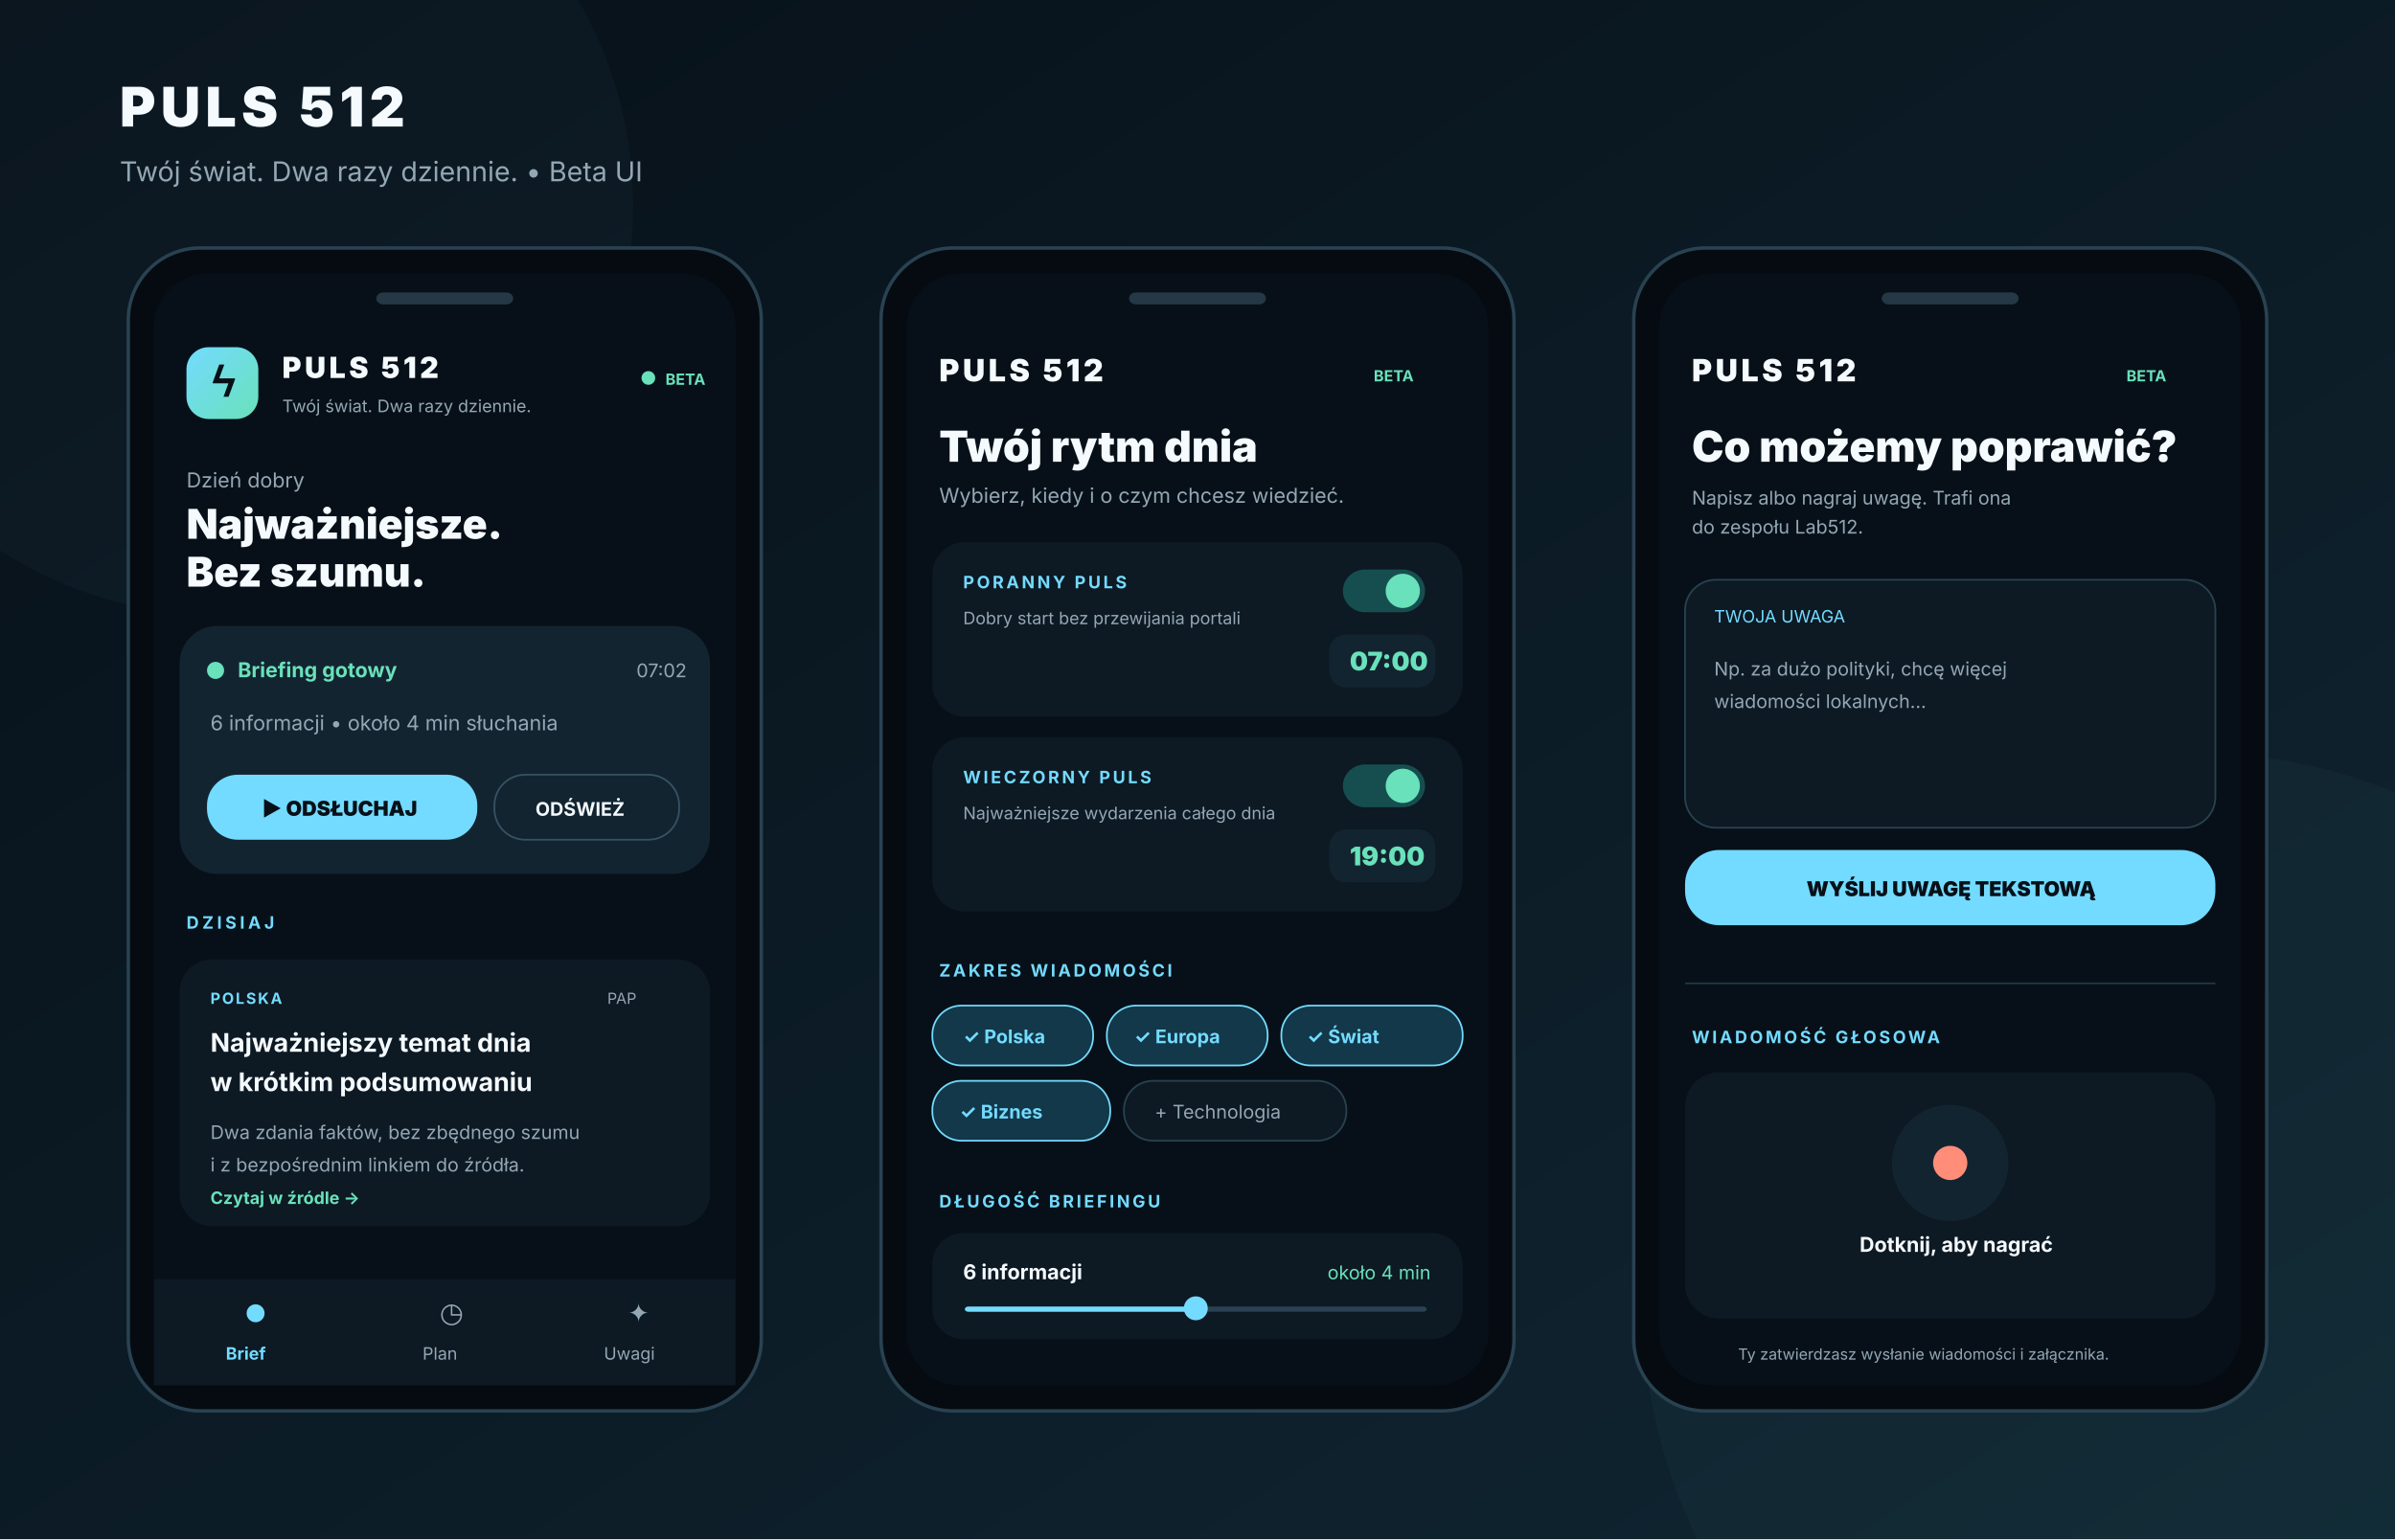
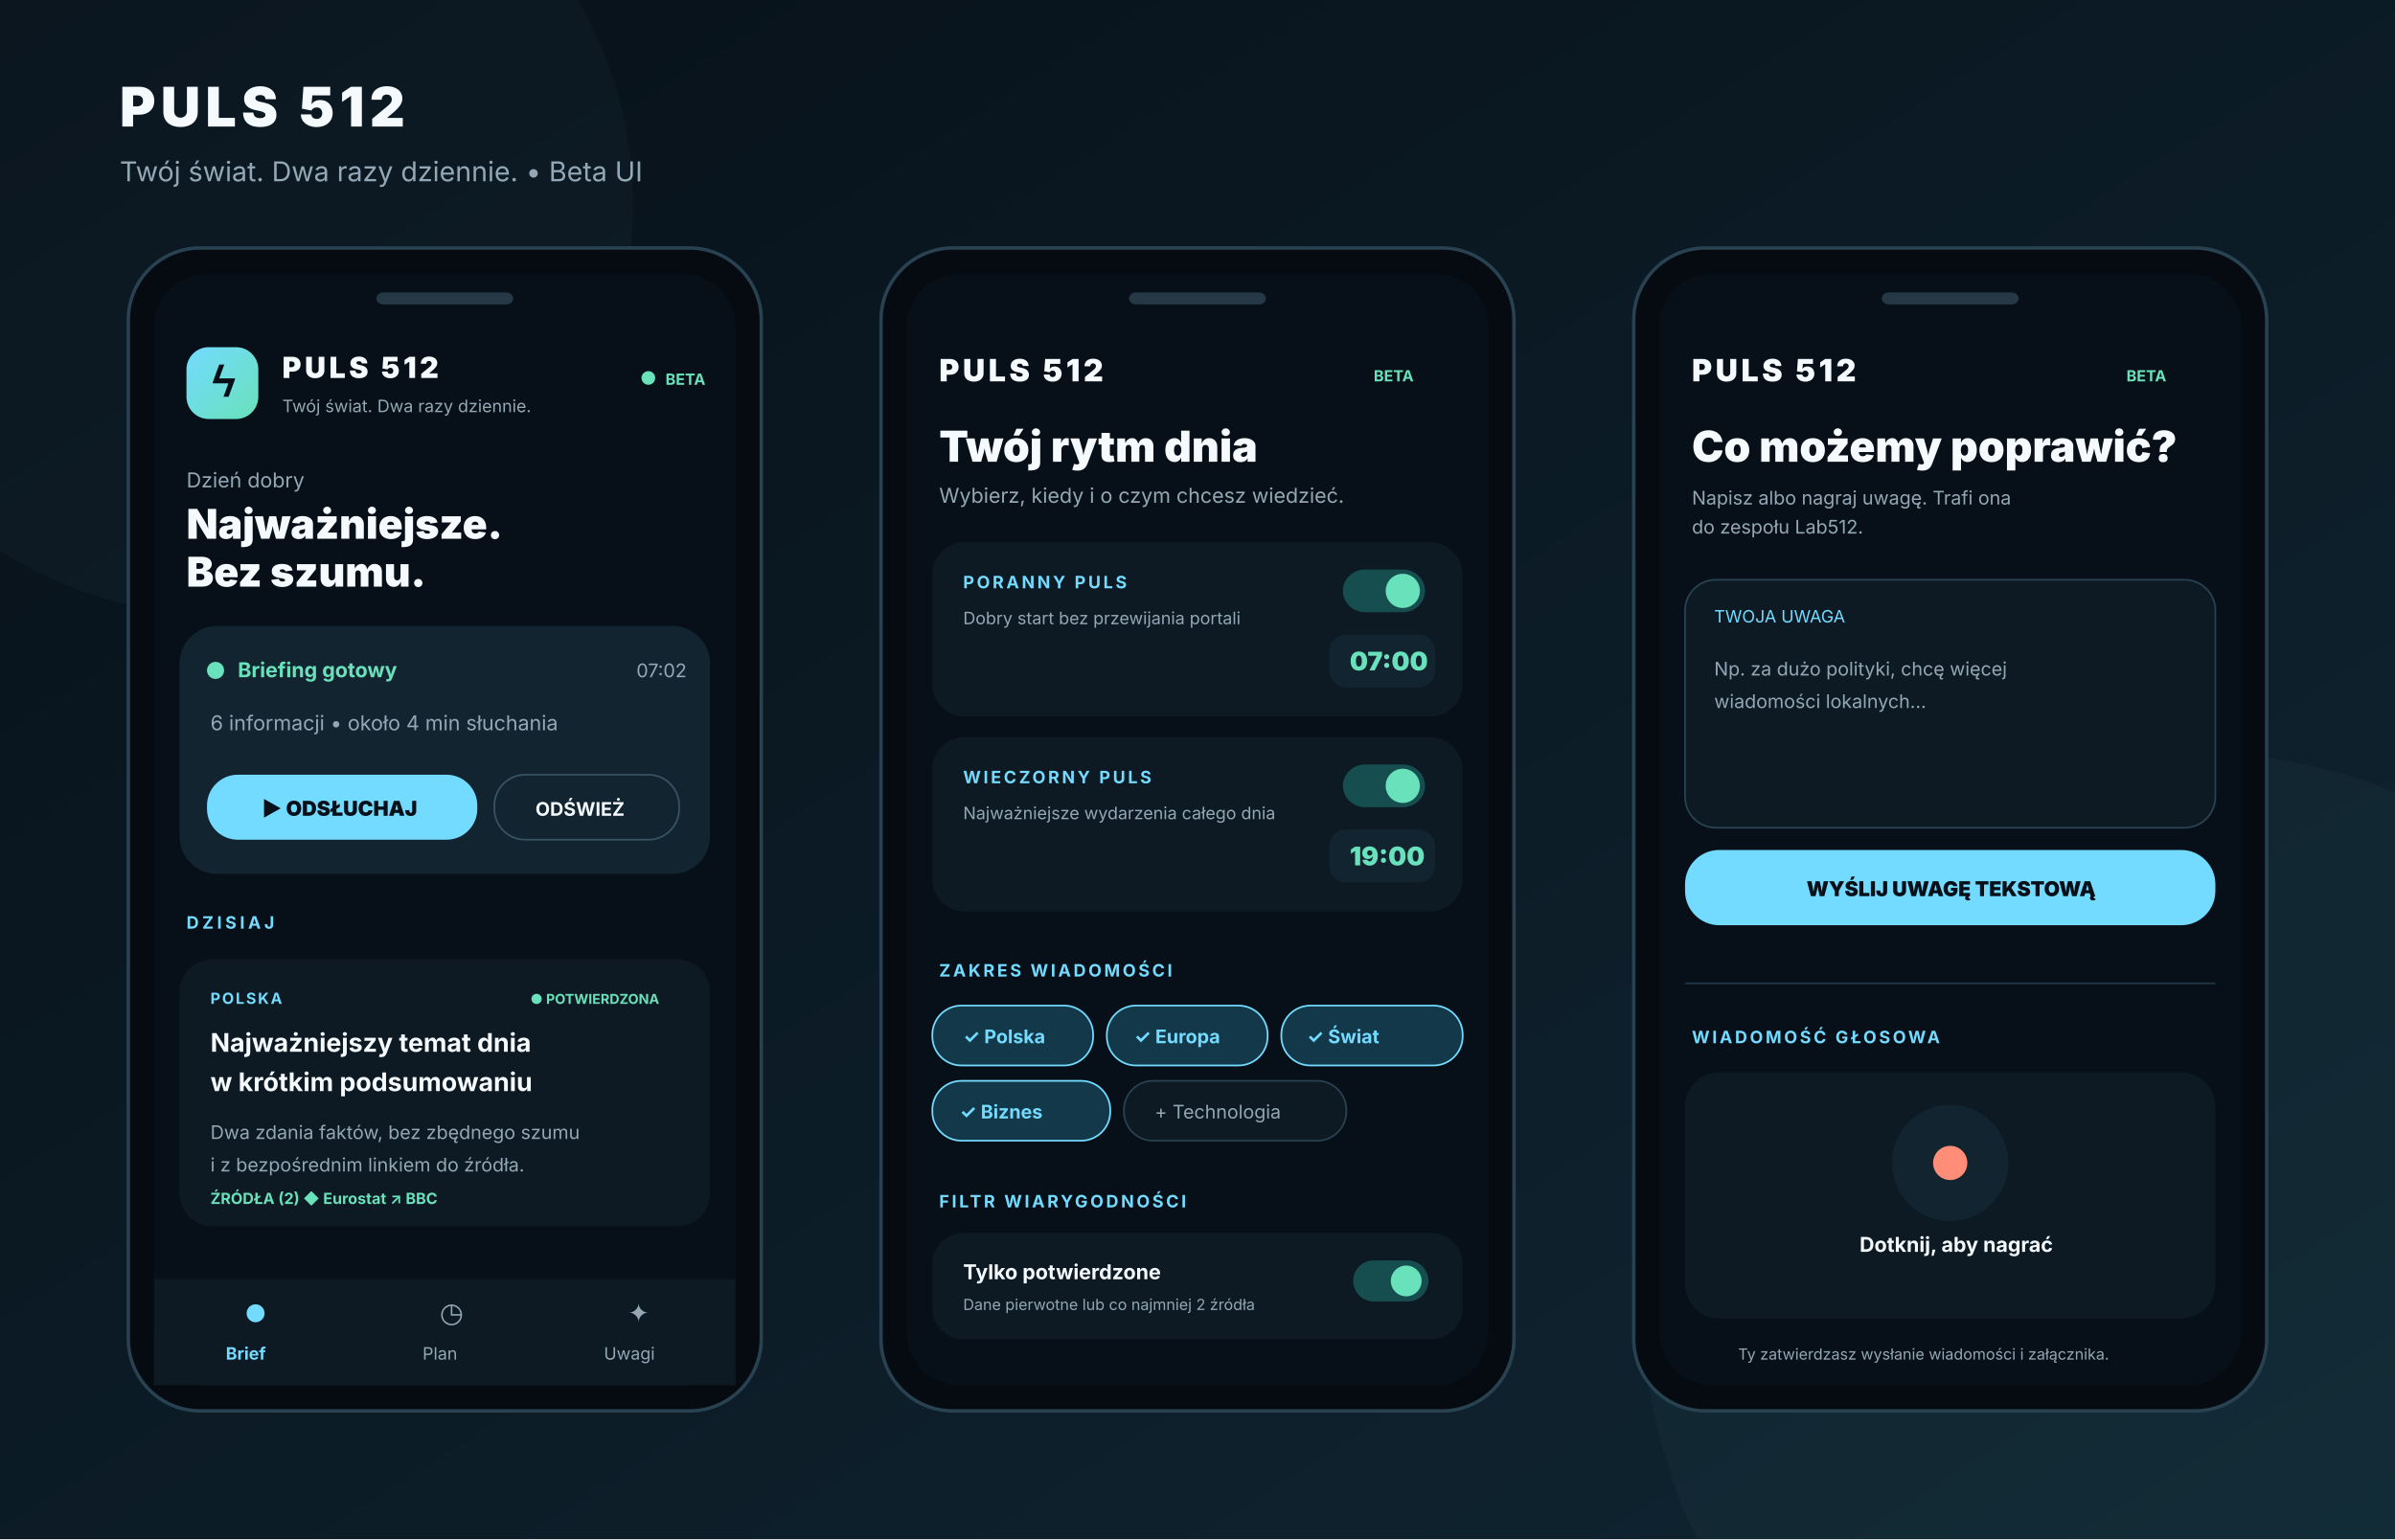
<svg xmlns="http://www.w3.org/2000/svg" width="1400" height="900" viewBox="0 0 1400 900">
  <defs>
    <linearGradient id="bg" x1="0" y1="0" x2="1" y2="1">
      <stop stop-color="#071018" />
      <stop offset="1" stop-color="#102633" />
    </linearGradient>
    <linearGradient id="ice" x1="0" y1="0" x2="1" y2="1">
      <stop stop-color="#73DBFF" />
      <stop offset="1" stop-color="#69E1BA" />
    </linearGradient>
    <filter id="shadow">
      <feDropShadow dx="0" dy="18" stdDeviation="24" flood-color="#000" flood-opacity=".55" />
    </filter>
    <style>
      .font{font-family:Inter,Arial,sans-serif}.white{fill:#F4FAFD}.muted{fill:#93A7B4}.ice{fill:#73DBFF}.mint{fill:#69E1BA}.bold{font-weight:700}.black{font-weight:900}
    </style>
  </defs>
  <rect width="1400" height="900" fill="url(#bg)" />
  <circle cx="130" cy="120" r="240" fill="#73DBFF" opacity=".035" />
  <circle cx="1280" cy="760" r="320" fill="#69E1BA" opacity=".035" />
  <text x="70" y="74" class="font white black" font-size="32" letter-spacing="3">PULS 512</text>
  <text x="70" y="106" class="font muted" font-size="16">Twój świat. Dwa razy dziennie. • Beta UI</text>
  <g transform="translate(75 145)">
    <rect width="370" height="680" rx="42" fill="#050B10" stroke="#294252" stroke-width="2" />
    <rect x="15" y="15" width="340" height="650" rx="31" fill="#071018" />
    <rect x="145" y="26" width="80" height="7" rx="4" fill="#243846" />
    <rect x="34" y="58" width="42" height="42" rx="13" fill="url(#ice)" />
    <text x="49" y="87" class="font black" font-size="26" fill="#071018">ϟ</text>
    <text x="90" y="76" class="font white black" font-size="17" letter-spacing="2">PULS 512</text>
    <text x="90" y="96" class="font muted" font-size="10">Twój świat. Dwa razy dziennie.</text>
    <circle cx="304" cy="76" r="4" fill="#69E1BA" />
    <text x="314" y="80" class="font mint bold" font-size="9">BETA</text>
    <text x="34" y="140" class="font muted" font-size="12">Dzień dobry</text>
    <text x="34" y="170" class="font white black" font-size="24">Najważniejsze.</text>
    <text x="34" y="198" class="font white black" font-size="24">Bez szumu.</text>
    <rect x="30" y="221" width="310" height="145" rx="22" fill="#132431" />
    <circle cx="51" cy="247" r="5" fill="#69E1BA" />
    <text x="64" y="251" class="font mint bold" font-size="12">Briefing gotowy</text>
    <text x="297" y="251" class="font muted" font-size="11">07:02</text>
    <text x="48" y="282" class="font muted" font-size="12">6 informacji • około 4 min słuchania</text>
    <rect x="46" y="308" width="158" height="38" rx="18" fill="#73DBFF" />
    <text x="78" y="332" class="font black" font-size="12" fill="#071018">▶  ODSŁUCHAJ</text>
    <rect x="214" y="308" width="108" height="38" rx="18" fill="none" stroke="#365362" />
    <text x="238" y="332" class="font white bold" font-size="11">ODŚWIEŻ</text>
    <text x="34" y="398" class="font ice bold" font-size="10" letter-spacing="2">DZISIAJ</text>
    <rect x="30" y="416" width="310" height="156" rx="19" fill="#0D1923" />
    <text x="48" y="442" class="font ice bold" font-size="9" letter-spacing="1">POLSKA</text>
-     <text x="280" y="442" class="font muted" font-size="9">PAP</text>
+     <text x="235" y="442" class="font mint bold" font-size="8">● POTWIERDZONA</text>
    <text x="48" y="470" class="font white bold" font-size="15">Najważniejszy temat dnia</text>
    <text x="48" y="493" class="font white bold" font-size="15">w krótkim podsumowaniu</text>
    <text x="48" y="521" class="font muted" font-size="11">Dwa zdania faktów, bez zbędnego szumu</text>
    <text x="48" y="540" class="font muted" font-size="11">i z bezpośrednim linkiem do źródła.</text>
-     <text x="48" y="559" class="font mint bold" font-size="10">Czytaj w źródle  →</text>
+     <text x="48" y="559" class="font mint bold" font-size="9">ŹRÓDŁA (2)   ◆ Eurostat   ↗ BBC</text>
    <rect x="15" y="603" width="340" height="62" rx="0" fill="#0D1923" />
    <text x="68" y="628" class="font ice" font-size="14">●</text>
    <text x="57" y="650" class="font ice bold" font-size="10">Brief</text>
    <text x="182" y="628" class="font muted" font-size="16">◷</text>
    <text x="172" y="650" class="font muted" font-size="10">Plan</text>
    <text x="292" y="628" class="font muted" font-size="15">✦</text>
    <text x="278" y="650" class="font muted" font-size="10">Uwagi</text>
  </g>
  <g transform="translate(515 145)">
    <rect width="370" height="680" rx="42" fill="#050B10" stroke="#294252" stroke-width="2" />
    <rect x="15" y="15" width="340" height="650" rx="31" fill="#071018" />
    <rect x="145" y="26" width="80" height="7" rx="4" fill="#243846" />
    <text x="34" y="78" class="font white black" font-size="18" letter-spacing="2">PULS 512</text>
    <text x="288" y="78" class="font mint bold" font-size="9">BETA</text>
    <text x="34" y="125" class="font white black" font-size="25">Twój rytm dnia</text>
    <text x="34" y="149" class="font muted" font-size="12">Wybierz, kiedy i o czym chcesz wiedzieć.</text>
    <rect x="30" y="172" width="310" height="102" rx="19" fill="#0D1923" />
    <text x="48" y="199" class="font ice bold" font-size="10" letter-spacing="1.5">PORANNY PULS</text>
    <text x="48" y="220" class="font muted" font-size="10">Dobry start bez przewijania portali</text>
    <rect x="270" y="188" width="48" height="25" rx="13" fill="#164E50" />
    <circle cx="305" cy="200.5" r="10" fill="#69E1BA" />
    <rect x="262" y="226" width="62" height="31" rx="10" fill="#132431" />
    <text x="274" y="247" class="font mint black" font-size="15">07:00</text>
    <rect x="30" y="286" width="310" height="102" rx="19" fill="#0D1923" />
    <text x="48" y="313" class="font ice bold" font-size="10" letter-spacing="1.5">WIECZORNY PULS</text>
    <text x="48" y="334" class="font muted" font-size="10">Najważniejsze wydarzenia całego dnia</text>
    <rect x="270" y="302" width="48" height="25" rx="13" fill="#164E50" />
    <circle cx="305" cy="314.5" r="10" fill="#69E1BA" />
    <rect x="262" y="340" width="62" height="31" rx="10" fill="#132431" />
    <text x="274" y="361" class="font mint black" font-size="15">19:00</text>
    <text x="34" y="426" class="font ice bold" font-size="10" letter-spacing="1.5">ZAKRES WIADOMOŚCI</text>
    <g class="font" font-size="11">
      <rect x="30" y="443" width="94" height="35" rx="17" fill="#123849" stroke="#73DBFF" />
      <text x="48" y="465" class="ice bold">✓  Polska</text>
      <rect x="132" y="443" width="94" height="35" rx="17" fill="#123849" stroke="#73DBFF" />
      <text x="148" y="465" class="ice bold">✓  Europa</text>
      <rect x="234" y="443" width="106" height="35" rx="17" fill="#123849" stroke="#73DBFF" />
      <text x="249" y="465" class="ice bold">✓  Świat</text>
      <rect x="30" y="487" width="104" height="35" rx="17" fill="#123849" stroke="#73DBFF" />
      <text x="46" y="509" class="ice bold">✓  Biznes</text>
      <rect x="142" y="487" width="130" height="35" rx="17" fill="#0D1923" stroke="#294252" />
      <text x="160" y="509" class="muted">+  Technologia</text>
    </g>
-     <text x="34" y="561" class="font ice bold" font-size="10" letter-spacing="1.5">DŁUGOŚĆ BRIEFINGU</text>
+     <text x="34" y="561" class="font ice bold" font-size="10" letter-spacing="1.5">FILTR WIARYGODNOŚCI</text>
    <rect x="30" y="576" width="310" height="62" rx="18" fill="#0D1923" />
-     <text x="48" y="603" class="font white bold" font-size="12">6 informacji</text>
-     <text x="261" y="603" class="font mint" font-size="11">około 4 min</text>
-     <rect x="49" y="619" width="270" height="3" rx="2" fill="#294252" />
-     <rect x="49" y="619" width="135" height="3" rx="2" fill="#73DBFF" />
-     <circle cx="184" cy="620" r="7" fill="#73DBFF" />
+     <text x="48" y="603" class="font white bold" font-size="12">Tylko potwierdzone</text>
+     <text x="48" y="621" class="font muted" font-size="9">Dane pierwotne lub co najmniej 2 źródła</text>
+     <rect x="276" y="592" width="44" height="24" rx="12" fill="#164E50" />
+     <circle cx="307" cy="604" r="9" fill="#69E1BA" />
  </g>
  <g transform="translate(955 145)">
    <rect width="370" height="680" rx="42" fill="#050B10" stroke="#294252" stroke-width="2" />
    <rect x="15" y="15" width="340" height="650" rx="31" fill="#071018" />
    <rect x="145" y="26" width="80" height="7" rx="4" fill="#243846" />
    <text x="34" y="78" class="font white black" font-size="18" letter-spacing="2">PULS 512</text>
    <text x="288" y="78" class="font mint bold" font-size="9">BETA</text>
    <text x="34" y="125" class="font white black" font-size="25">Co możemy poprawić?</text>
    <text x="34" y="150" class="font muted" font-size="11">Napisz albo nagraj uwagę. Trafi ona</text>
    <text x="34" y="167" class="font muted" font-size="11">do zespołu Lab512.</text>
    <rect x="30" y="194" width="310" height="145" rx="18" fill="#0D1923" stroke="#294252" />
    <text x="47" y="219" class="font ice" font-size="10">TWOJA UWAGA</text>
    <text x="47" y="250" class="font muted" font-size="11">Np. za dużo polityki, chcę więcej</text>
    <text x="47" y="269" class="font muted" font-size="11">wiadomości lokalnych…</text>
    <rect x="30" y="352" width="310" height="44" rx="20" fill="#73DBFF" />
    <text x="101" y="379" class="font black" font-size="12" fill="#071018">WYŚLIJ UWAGĘ TEKSTOWĄ</text>
    <line x1="30" y1="430" x2="340" y2="430" stroke="#213846" />
    <text x="34" y="465" class="font ice bold" font-size="10" letter-spacing="1.5">WIADOMOŚĆ GŁOSOWA</text>
    <rect x="30" y="482" width="310" height="144" rx="20" fill="#0D1923" />
    <circle cx="185" cy="535" r="34" fill="#132431" />
    <circle cx="185" cy="535" r="10" fill="#FF8D78" />
    <text x="132" y="587" class="font white bold" font-size="12">Dotknij, aby nagrać</text>
    <text x="61" y="650" class="font muted" font-size="9">Ty zatwierdzasz wysłanie wiadomości i załącznika.</text>
  </g>
</svg>
